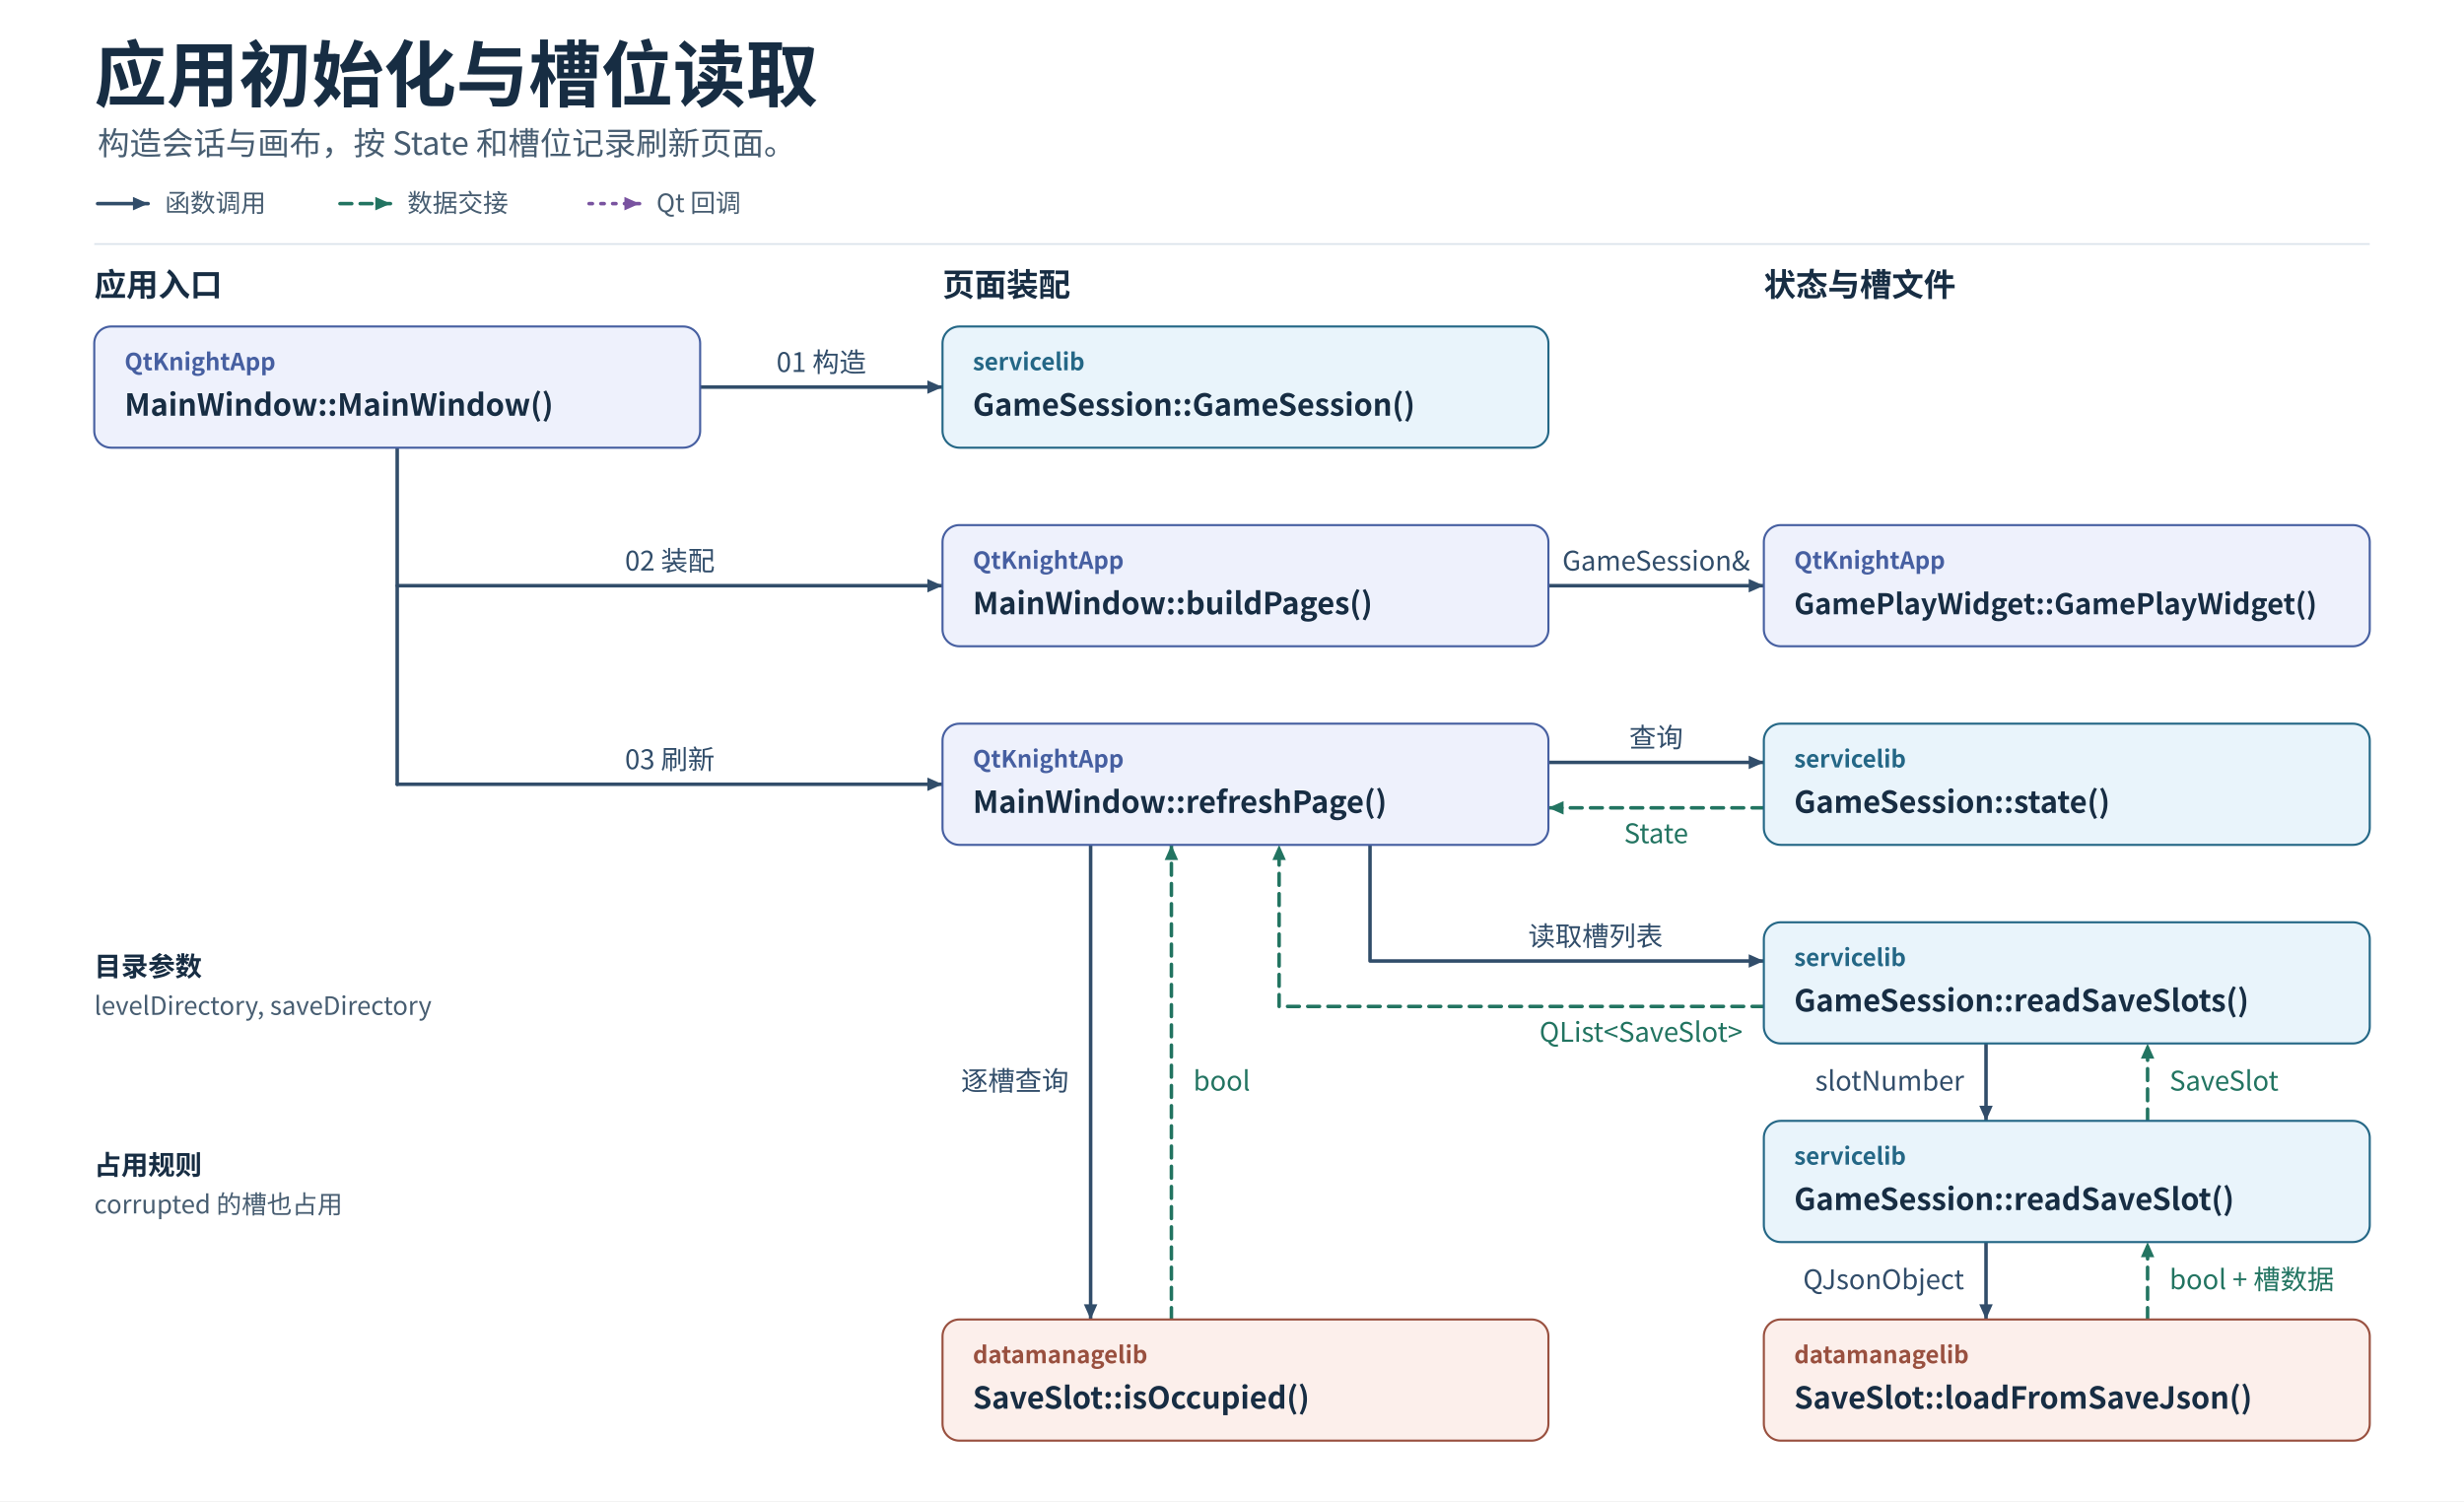
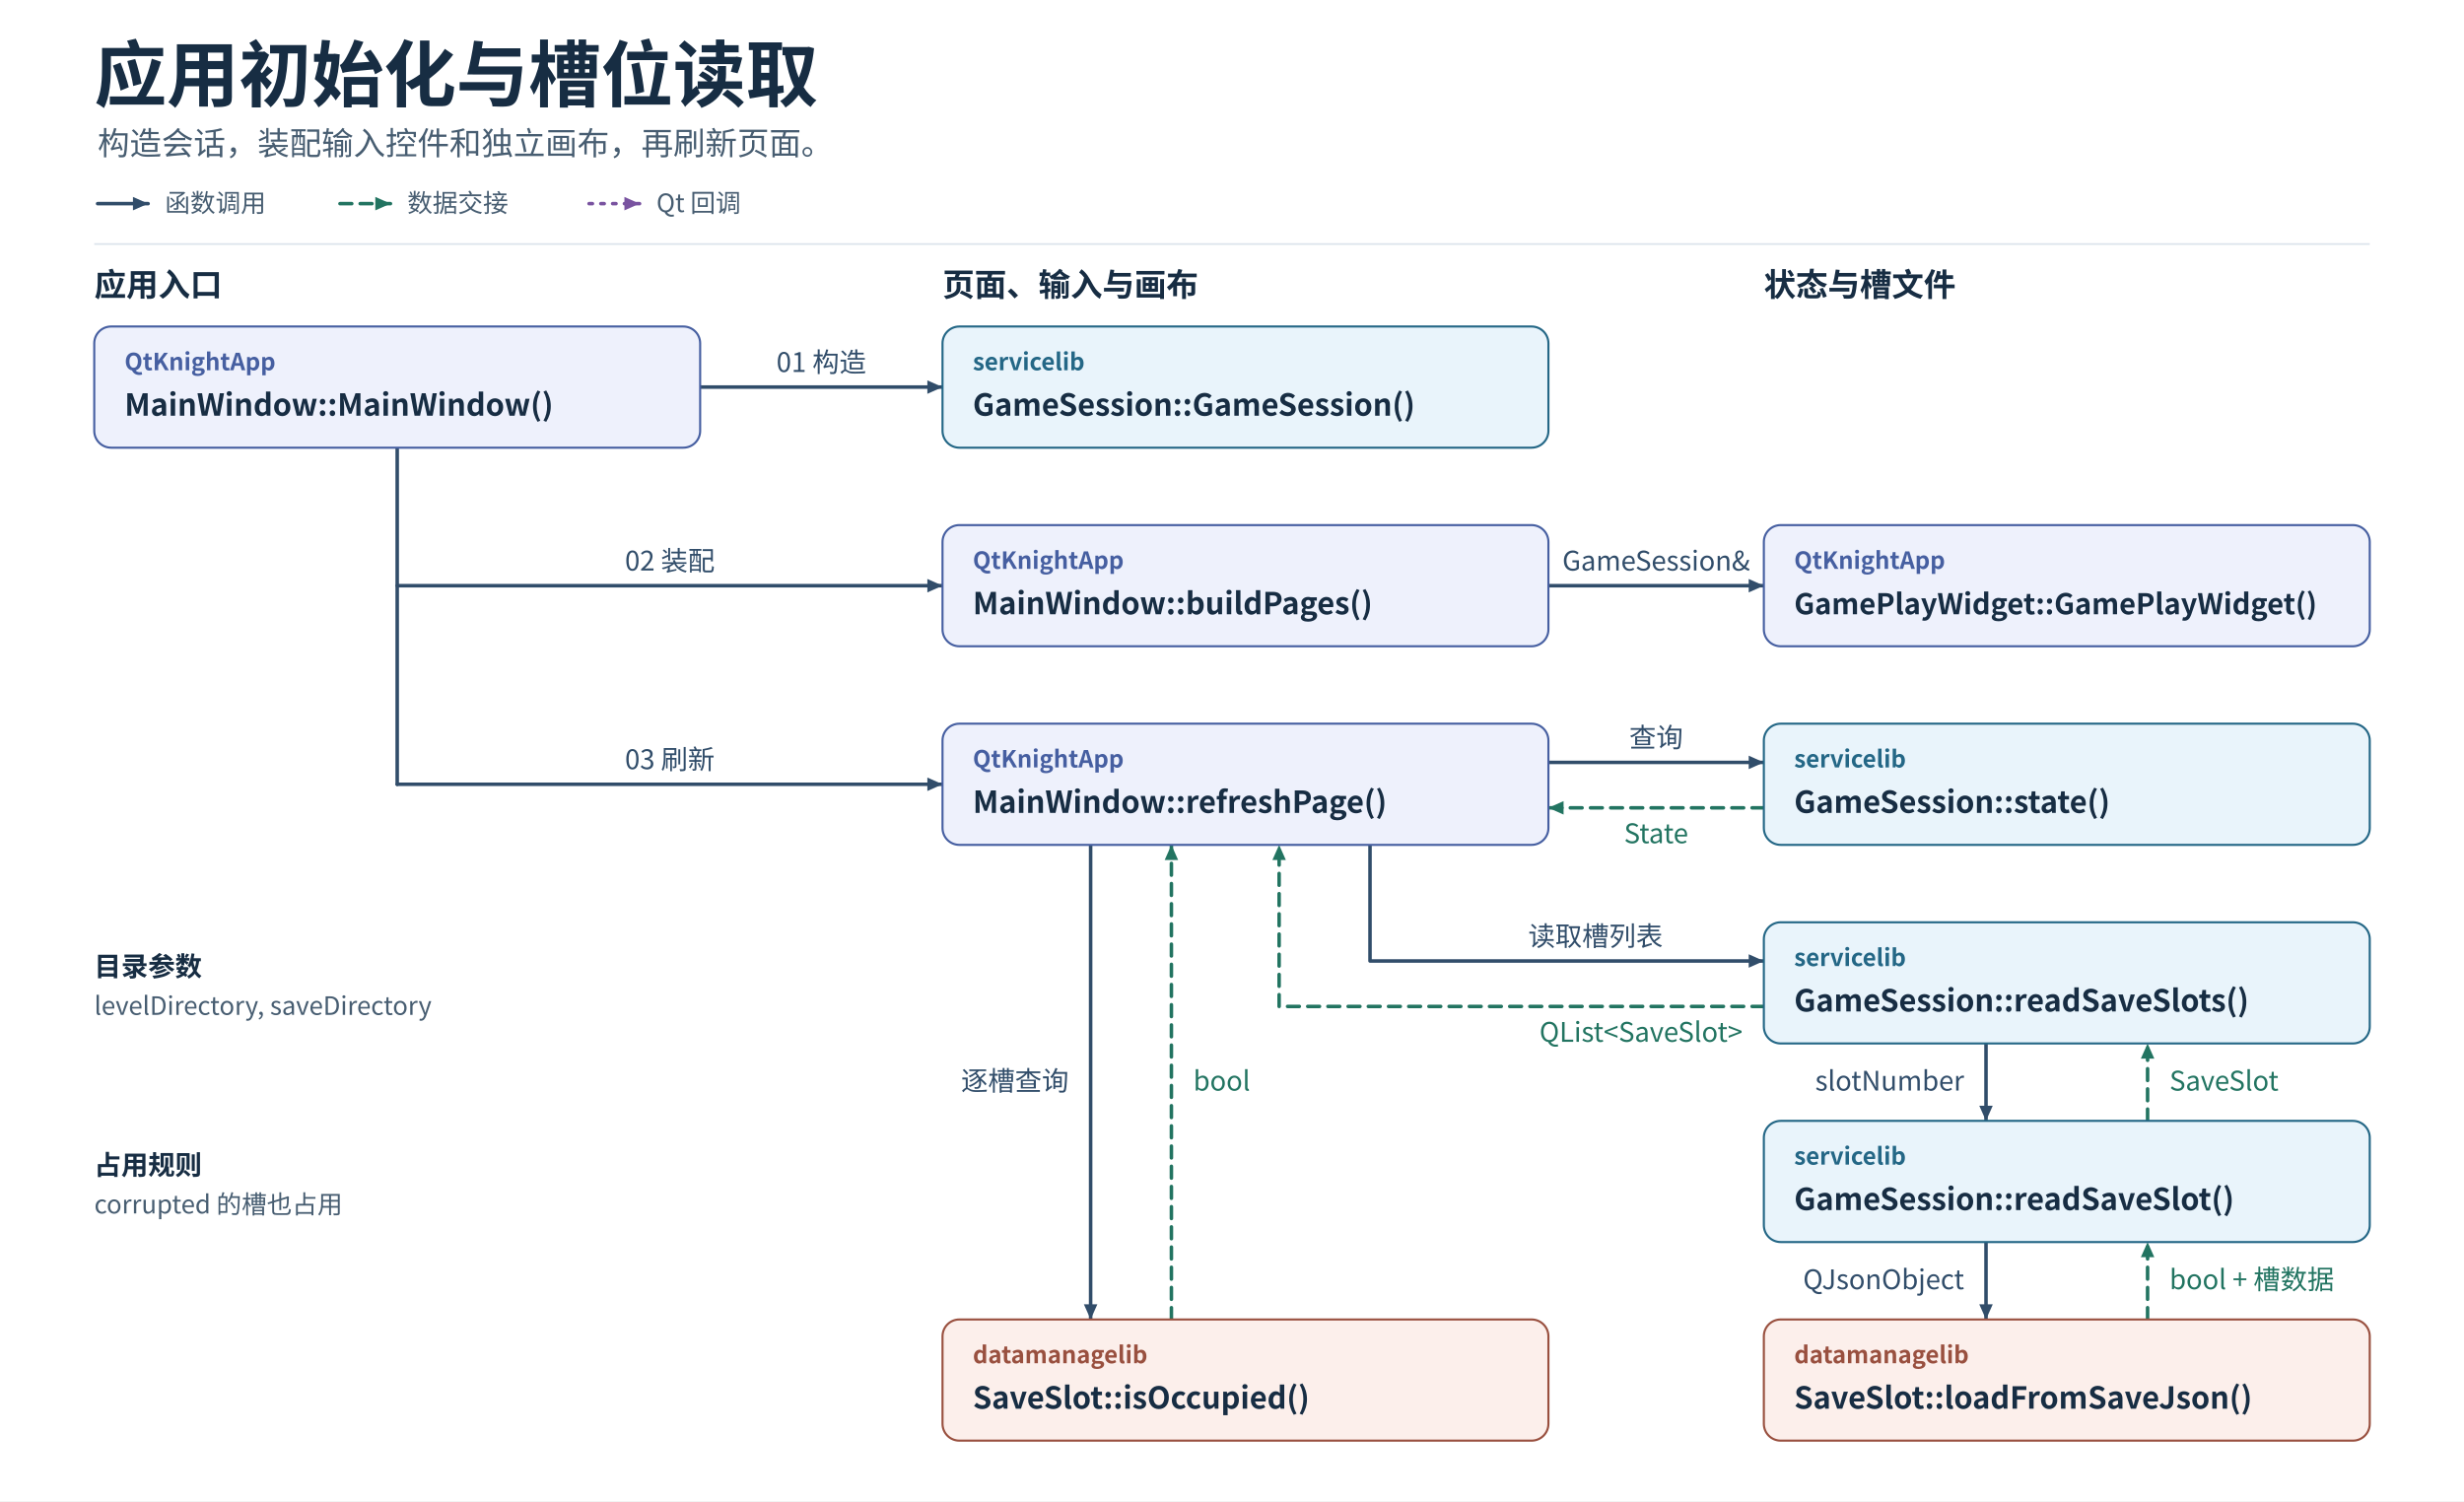
<svg xmlns="http://www.w3.org/2000/svg" width="1464" height="892" viewBox="0 32 1464 892" xml:lang="zh-CN" role="img" aria-labelledby="title description">
  <g font-family="Microsoft YaHei, Noto Sans CJK SC, Segoe UI, sans-serif">
    <rect x="0" y="0" width="1464" height="924" rx="0" fill="#ffffff" stroke="none" stroke-width="1" />
    <text x="56" y="92" text-anchor="start" font-size="43" font-weight="700" fill="#172d43">应用初始化与槽位读取</text>
-     <text x="58" y="124" text-anchor="start" font-size="19" font-weight="400" fill="#475d71">构造会话与画布，按 State 和槽位记录刷新页面。</text>
+     <text x="58" y="124" text-anchor="start" font-size="19" font-weight="400" fill="#475d71">构造会话，装配输入控件和独立画布，再刷新页面。</text>
    <polyline points="58,153 88,153" fill="none" stroke="#314d6a" stroke-width="2.1" stroke-linecap="round" stroke-linejoin="round" />
    <polygon points="88,153 79,157 79,149" fill="#314d6a" />
    <text x="98" y="158" text-anchor="start" font-size="15" font-weight="400" fill="#475d71">函数调用</text>
    <path d="M202,153 L209,153 M214,153 L221,153 M226,153 L232,153" fill="none" stroke="#227461" stroke-width="2.1" stroke-linecap="round" stroke-linejoin="round" />
    <polygon points="232,153 223,157 223,149" fill="#227461" />
    <text x="242" y="158" text-anchor="start" font-size="15" font-weight="400" fill="#475d71">数据交接</text>
    <path d="M350,153 L352,153 M357,153 L359,153 M364,153 L366,153 M371,153 L373,153 M378,153 L380,153" fill="none" stroke="#7953a0" stroke-width="2.1" stroke-linecap="round" stroke-linejoin="round" />
    <polygon points="380,153 371,157 371,149" fill="#7953a0" />
    <text x="390" y="158" text-anchor="start" font-size="15" font-weight="400" fill="#475d71">Qt 回调</text>
    <line x1="56" y1="177" x2="1408" y2="177" stroke="#dbe3eb" />
    <text x="56" y="208" text-anchor="start" font-size="19" font-weight="700" fill="#172d43">应用入口</text>
-     <text x="560" y="208" text-anchor="start" font-size="19" font-weight="700" fill="#172d43">页面装配</text>
+     <text x="560" y="208" text-anchor="start" font-size="19" font-weight="700" fill="#172d43">页面、输入与画布</text>
    <text x="1048" y="208" text-anchor="start" font-size="19" font-weight="700" fill="#172d43">状态与槽文件</text>
    <polyline points="236,298 236,498" fill="none" stroke="#314d6a" stroke-width="2.1" stroke-linecap="round" stroke-linejoin="round" />
    <polyline points="416,262 560,262" fill="none" stroke="#314d6a" stroke-width="2.1" stroke-linecap="round" stroke-linejoin="round" />
    <polygon points="560,262 551,266 551,258" fill="#314d6a" />
    <polyline points="236,380 560,380" fill="none" stroke="#314d6a" stroke-width="2.1" stroke-linecap="round" stroke-linejoin="round" />
    <polygon points="560,380 551,384 551,376" fill="#314d6a" />
    <polyline points="236,498 560,498" fill="none" stroke="#314d6a" stroke-width="2.1" stroke-linecap="round" stroke-linejoin="round" />
    <polygon points="560,498 551,502 551,494" fill="#314d6a" />
    <polyline points="920,380 1048,380" fill="none" stroke="#314d6a" stroke-width="2.1" stroke-linecap="round" stroke-linejoin="round" />
    <polygon points="1048,380 1039,384 1039,376" fill="#314d6a" />
    <polyline points="920,485 1048,485" fill="none" stroke="#314d6a" stroke-width="2.1" stroke-linecap="round" stroke-linejoin="round" />
    <polygon points="1048,485 1039,489 1039,481" fill="#314d6a" />
    <path d="M1048,512 L1041,512 M1036,512 L1029,512 M1024,512 L1017,512 M1012,512 L1005,512 M1000,512 L993,512 M988,512 L981,512 M976,512 L969,512 M964,512 L957,512 M952,512 L945,512 M940,512 L933,512 M928,512 L921,512" fill="none" stroke="#227461" stroke-width="2.1" stroke-linecap="round" stroke-linejoin="round" />
    <polygon points="920,512 929,508 929,516" fill="#227461" />
    <polyline points="814,534 814,603 1048,603" fill="none" stroke="#314d6a" stroke-width="2.1" stroke-linecap="round" stroke-linejoin="round" />
    <polygon points="1048,603 1039,607 1039,599" fill="#314d6a" />
    <path d="M1048,630 L1041,630 M1036,630 L1029,630 M1024,630 L1017,630 M1012,630 L1005,630 M1000,630 L993,630 M988,630 L981,630 M976,630 L969,630 M964,630 L957,630 M952,630 L945,630 M940,630 L933,630 M928,630 L921,630 M916,630 L909,630 M904,630 L897,630 M892,630 L885,630 M880,630 L873,630 M868,630 L861,630 M856,630 L849,630 M844,630 L837,630 M832,630 L825,630 M820,630 L813,630 M808,630 L801,630 M796,630 L789,630 M784,630 L777,630 M772,630 L765,630 M760,630 L760,623 M760,618 L760,611 M760,606 L760,599 M760,594 L760,587 M760,582 L760,575 M760,570 L760,563 M760,558 L760,551 M760,546 L760,539" fill="none" stroke="#227461" stroke-width="2.1" stroke-linecap="round" stroke-linejoin="round" />
    <polygon points="760,534 764,543 756,543" fill="#227461" />
    <polyline points="648,534 648,816" fill="none" stroke="#314d6a" stroke-width="2.1" stroke-linecap="round" stroke-linejoin="round" />
    <polygon points="648,816 644,807 652,807" fill="#314d6a" />
    <path d="M696,816 L696,809 M696,804 L696,797 M696,792 L696,785 M696,780 L696,773 M696,768 L696,761 M696,756 L696,749 M696,744 L696,737 M696,732 L696,725 M696,720 L696,713 M696,708 L696,701 M696,696 L696,689 M696,684 L696,677 M696,672 L696,665 M696,660 L696,653 M696,648 L696,641 M696,636 L696,629 M696,624 L696,617 M696,612 L696,605 M696,600 L696,593 M696,588 L696,581 M696,576 L696,569 M696,564 L696,557 M696,552 L696,545 M696,540 L696,534" fill="none" stroke="#227461" stroke-width="2.1" stroke-linecap="round" stroke-linejoin="round" />
    <polygon points="696,534 700,543 692,543" fill="#227461" />
    <polyline points="1180,652 1180,698" fill="none" stroke="#314d6a" stroke-width="2.1" stroke-linecap="round" stroke-linejoin="round" />
    <polygon points="1180,698 1176,689 1184,689" fill="#314d6a" />
    <path d="M1276,698 L1276,691 M1276,686 L1276,679 M1276,674 L1276,667 M1276,662 L1276,655" fill="none" stroke="#227461" stroke-width="2.1" stroke-linecap="round" stroke-linejoin="round" />
    <polygon points="1276,652 1280,661 1272,661" fill="#227461" />
    <polyline points="1180,770 1180,816" fill="none" stroke="#314d6a" stroke-width="2.1" stroke-linecap="round" stroke-linejoin="round" />
    <polygon points="1180,816 1176,807 1184,807" fill="#314d6a" />
    <path d="M1276,816 L1276,809 M1276,804 L1276,797 M1276,792 L1276,785 M1276,780 L1276,773" fill="none" stroke="#227461" stroke-width="2.1" stroke-linecap="round" stroke-linejoin="round" />
    <polygon points="1276,770 1280,779 1272,779" fill="#227461" />
    <g class="function" data-module="QtKnightApp" data-function="MainWindow::MainWindow()">
      <rect x="56" y="226" width="360" height="72" rx="10" fill="#eef1fc" stroke="#465fa1" stroke-width="1.25" />
      <text x="74" y="252" text-anchor="start" font-size="14" font-weight="700" fill="#465fa1">QtKnightApp</text>
      <text x="74" y="279" text-anchor="start" font-size="18" font-weight="700" fill="#172d43">MainWindow::MainWindow()</text>
    </g>
    <g class="function" data-module="servicelib" data-function="GameSession::GameSession()">
      <rect x="560" y="226" width="360" height="72" rx="10" fill="#e9f4fb" stroke="#246786" stroke-width="1.25" />
      <text x="578" y="252" text-anchor="start" font-size="14" font-weight="700" fill="#246786">servicelib</text>
      <text x="578" y="279" text-anchor="start" font-size="18" font-weight="700" fill="#172d43">GameSession::GameSession()</text>
    </g>
    <g class="function" data-module="QtKnightApp" data-function="MainWindow::buildPages()">
      <rect x="560" y="344" width="360" height="72" rx="10" fill="#eef1fc" stroke="#465fa1" stroke-width="1.25" />
      <text x="578" y="370" text-anchor="start" font-size="14" font-weight="700" fill="#465fa1">QtKnightApp</text>
      <text x="578" y="397" text-anchor="start" font-size="18" font-weight="700" fill="#172d43">MainWindow::buildPages()</text>
    </g>
    <g class="function" data-module="QtKnightApp" data-function="GamePlayWidget::GamePlayWidget()">
      <rect x="1048" y="344" width="360" height="72" rx="10" fill="#eef1fc" stroke="#465fa1" stroke-width="1.25" />
      <text x="1066" y="370" text-anchor="start" font-size="14" font-weight="700" fill="#465fa1">QtKnightApp</text>
      <text x="1066" y="397" text-anchor="start" font-size="17" font-weight="700" fill="#172d43">GamePlayWidget::GamePlayWidget()</text>
    </g>
    <g class="function" data-module="QtKnightApp" data-function="MainWindow::refreshPage()">
      <rect x="560" y="462" width="360" height="72" rx="10" fill="#eef1fc" stroke="#465fa1" stroke-width="1.25" />
      <text x="578" y="488" text-anchor="start" font-size="14" font-weight="700" fill="#465fa1">QtKnightApp</text>
      <text x="578" y="515" text-anchor="start" font-size="18" font-weight="700" fill="#172d43">MainWindow::refreshPage()</text>
    </g>
    <g class="function" data-module="servicelib" data-function="GameSession::state()">
      <rect x="1048" y="462" width="360" height="72" rx="10" fill="#e9f4fb" stroke="#246786" stroke-width="1.25" />
      <text x="1066" y="488" text-anchor="start" font-size="14" font-weight="700" fill="#246786">servicelib</text>
      <text x="1066" y="515" text-anchor="start" font-size="18" font-weight="700" fill="#172d43">GameSession::state()</text>
    </g>
    <g class="function" data-module="servicelib" data-function="GameSession::readSaveSlots()">
      <rect x="1048" y="580" width="360" height="72" rx="10" fill="#e9f4fb" stroke="#246786" stroke-width="1.25" />
      <text x="1066" y="606" text-anchor="start" font-size="14" font-weight="700" fill="#246786">servicelib</text>
      <text x="1066" y="633" text-anchor="start" font-size="18" font-weight="700" fill="#172d43">GameSession::readSaveSlots()</text>
    </g>
    <g class="function" data-module="servicelib" data-function="GameSession::readSaveSlot()">
      <rect x="1048" y="698" width="360" height="72" rx="10" fill="#e9f4fb" stroke="#246786" stroke-width="1.25" />
      <text x="1066" y="724" text-anchor="start" font-size="14" font-weight="700" fill="#246786">servicelib</text>
      <text x="1066" y="751" text-anchor="start" font-size="18" font-weight="700" fill="#172d43">GameSession::readSaveSlot()</text>
    </g>
    <g class="function" data-module="datamanagelib" data-function="SaveSlot::loadFromSaveJson()">
      <rect x="1048" y="816" width="360" height="72" rx="10" fill="#fcefeb" stroke="#99503f" stroke-width="1.25" />
      <text x="1066" y="842" text-anchor="start" font-size="14" font-weight="700" fill="#99503f">datamanagelib</text>
      <text x="1066" y="869" text-anchor="start" font-size="18" font-weight="700" fill="#172d43">SaveSlot::loadFromSaveJson()</text>
    </g>
    <g class="function" data-module="datamanagelib" data-function="SaveSlot::isOccupied()">
      <rect x="560" y="816" width="360" height="72" rx="10" fill="#fcefeb" stroke="#99503f" stroke-width="1.25" />
      <text x="578" y="842" text-anchor="start" font-size="14" font-weight="700" fill="#99503f">datamanagelib</text>
      <text x="578" y="869" text-anchor="start" font-size="18" font-weight="700" fill="#172d43">SaveSlot::isOccupied()</text>
    </g>
    <text x="488" y="253" text-anchor="middle" font-size="16" font-weight="400" fill="#314d6a">01 构造</text>
    <text x="398" y="371" text-anchor="middle" font-size="16" font-weight="400" fill="#314d6a">02 装配</text>
    <text x="398" y="489" text-anchor="middle" font-size="16" font-weight="400" fill="#314d6a">03 刷新</text>
    <text x="984" y="371" text-anchor="middle" font-size="16" font-weight="400" fill="#314d6a">GameSession&amp;</text>
    <text x="984" y="476" text-anchor="middle" font-size="16" font-weight="400" fill="#314d6a">查询</text>
    <text x="984" y="533" text-anchor="middle" font-size="16" font-weight="400" fill="#227461">State</text>
    <text x="948" y="594" text-anchor="middle" font-size="16" font-weight="400" fill="#314d6a">读取槽列表</text>
    <text x="975" y="651" text-anchor="middle" font-size="16" font-weight="400" fill="#227461">QList&lt;SaveSlot&gt;</text>
    <text x="635" y="680" text-anchor="end" font-size="16" font-weight="400" fill="#314d6a">逐槽查询</text>
    <text x="709" y="680" text-anchor="start" font-size="16" font-weight="400" fill="#227461">bool</text>
    <text x="1167" y="680" text-anchor="end" font-size="16" font-weight="400" fill="#314d6a">slotNumber</text>
    <text x="1289" y="680" text-anchor="start" font-size="16" font-weight="400" fill="#227461">SaveSlot</text>
    <text x="1167" y="798" text-anchor="end" font-size="16" font-weight="400" fill="#314d6a">QJsonObject</text>
    <text x="1289" y="798" text-anchor="start" font-size="16" font-weight="400" fill="#227461">bool + 槽数据</text>
    <text x="56" y="612" text-anchor="start" font-size="16" font-weight="700" fill="#172d43">目录参数</text>
    <text x="56" y="635" text-anchor="start" font-size="15" font-weight="400" fill="#475d71">levelDirectory, saveDirectory</text>
    <text x="56" y="730" text-anchor="start" font-size="16" font-weight="700" fill="#172d43">占用规则</text>
    <text x="56" y="753" text-anchor="start" font-size="15" font-weight="400" fill="#475d71">corrupted 的槽也占用</text>
  </g>
</svg>
